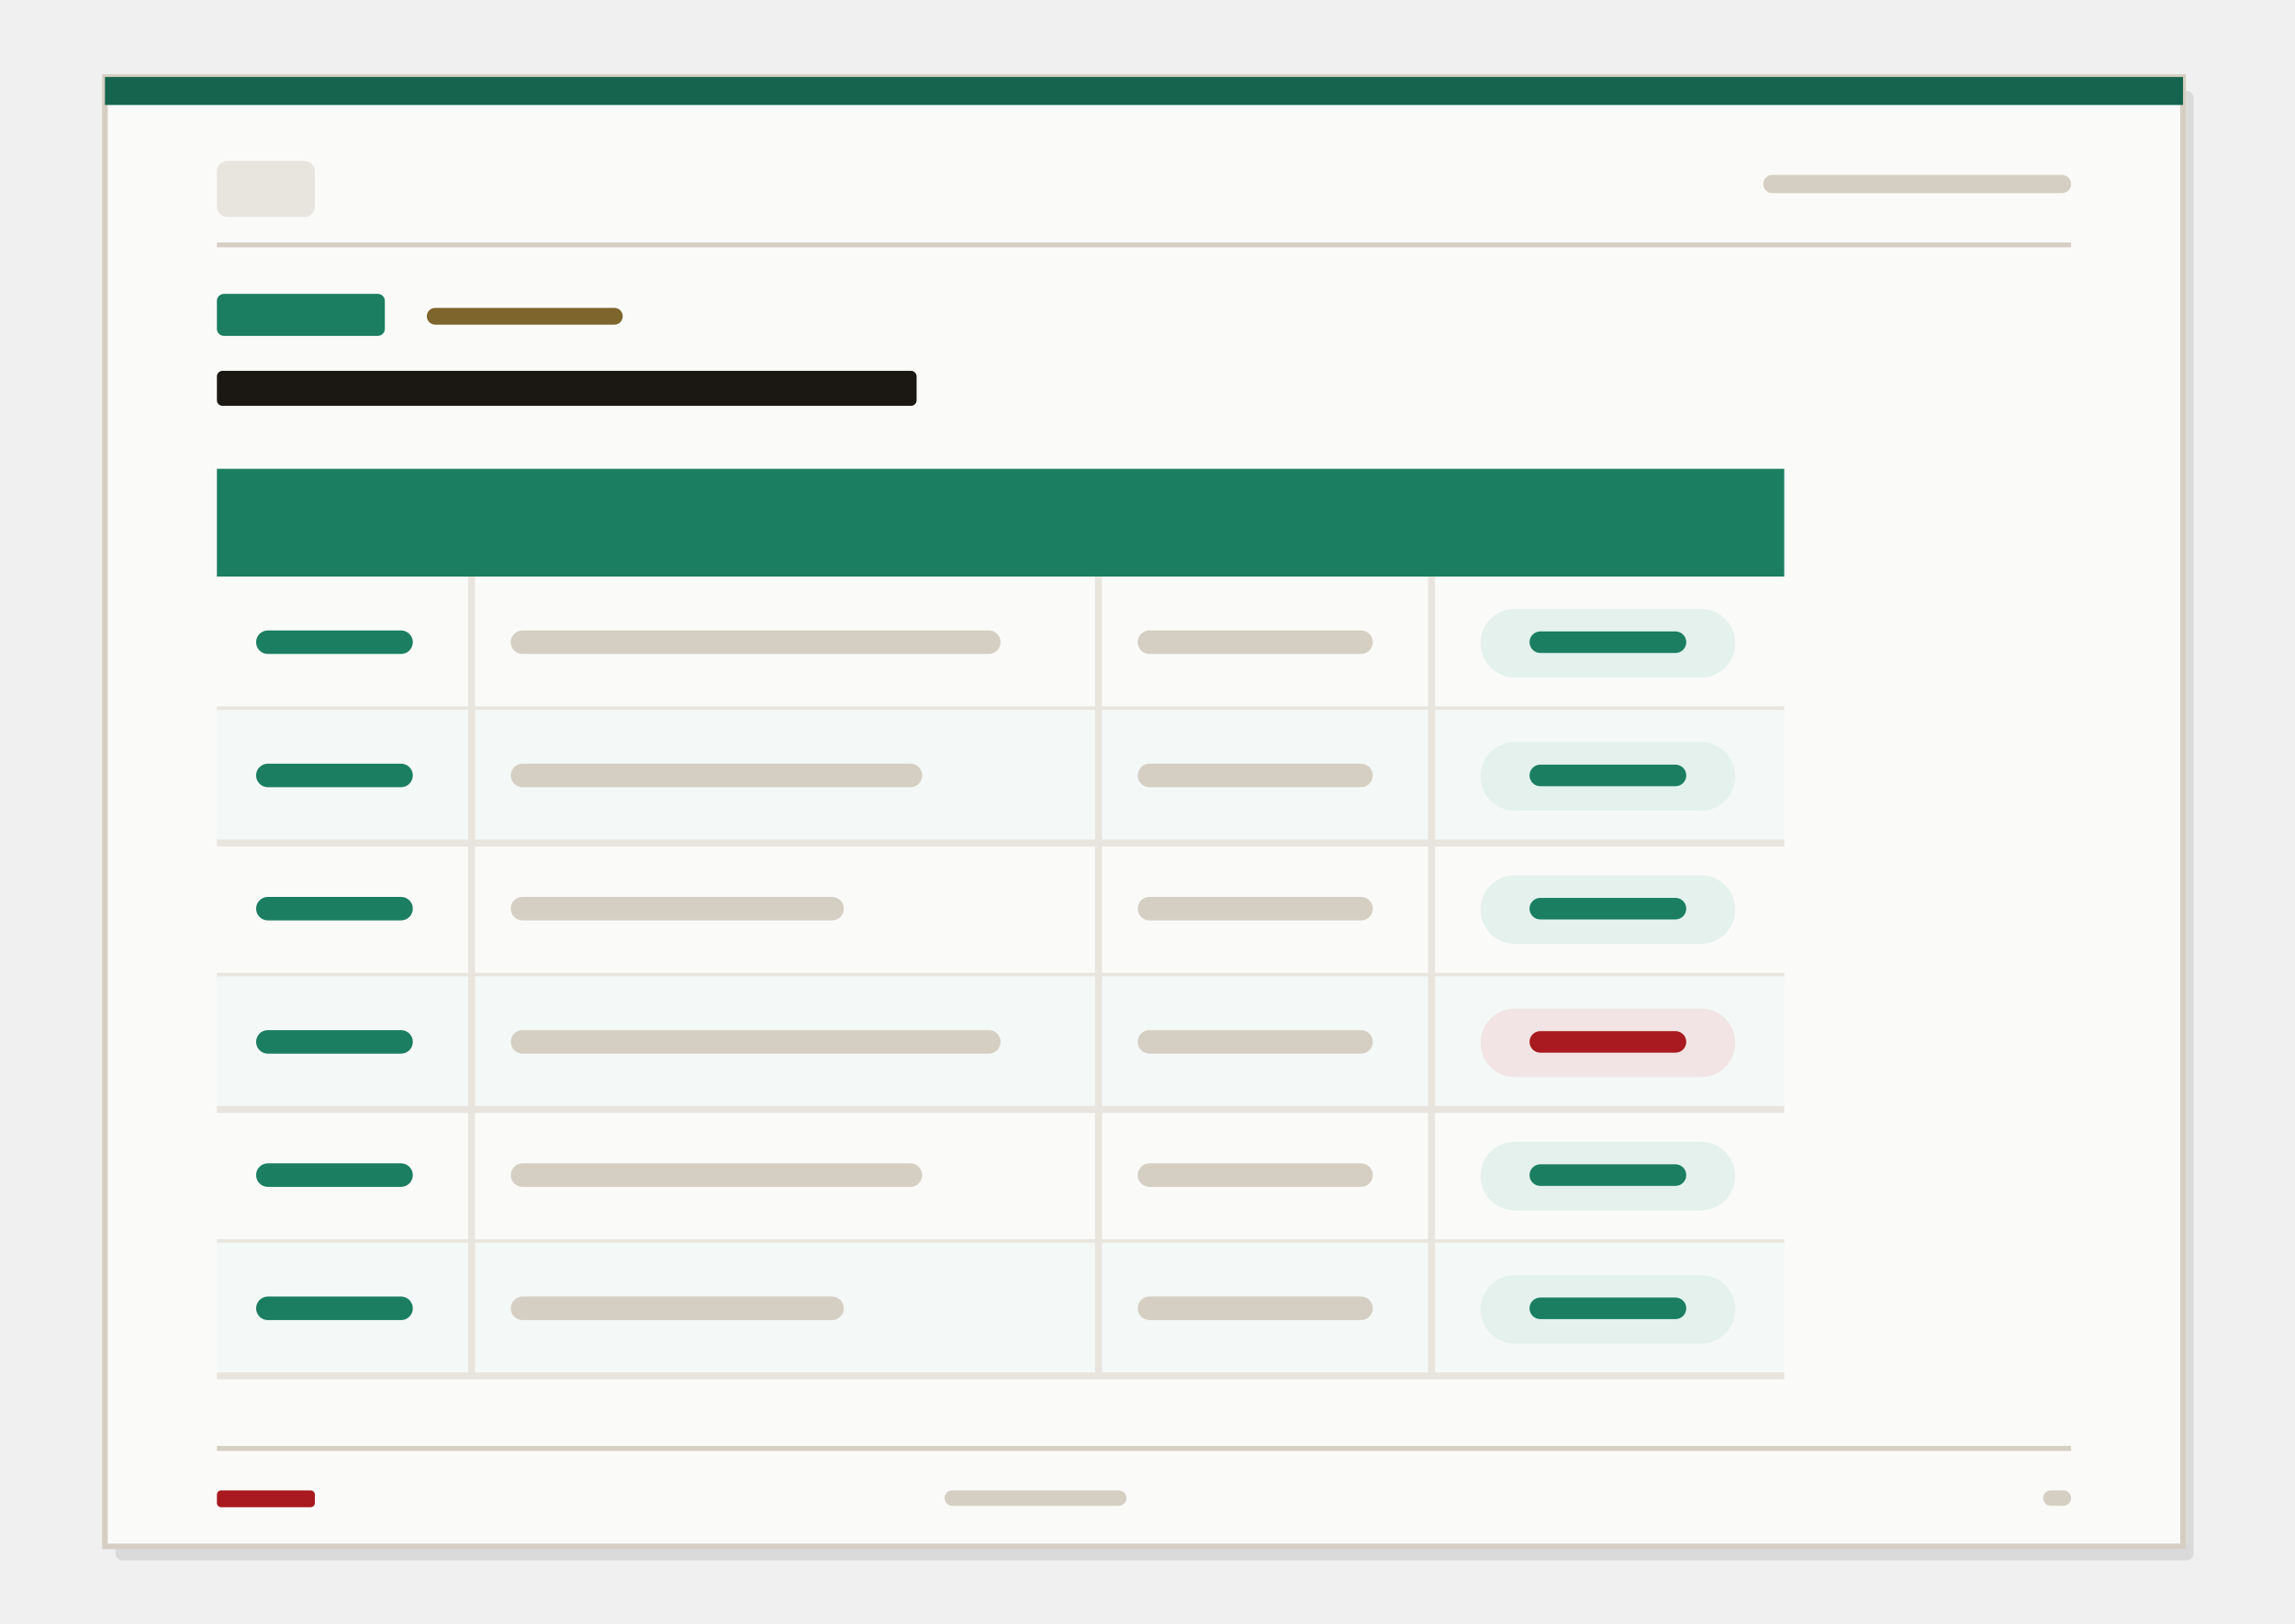
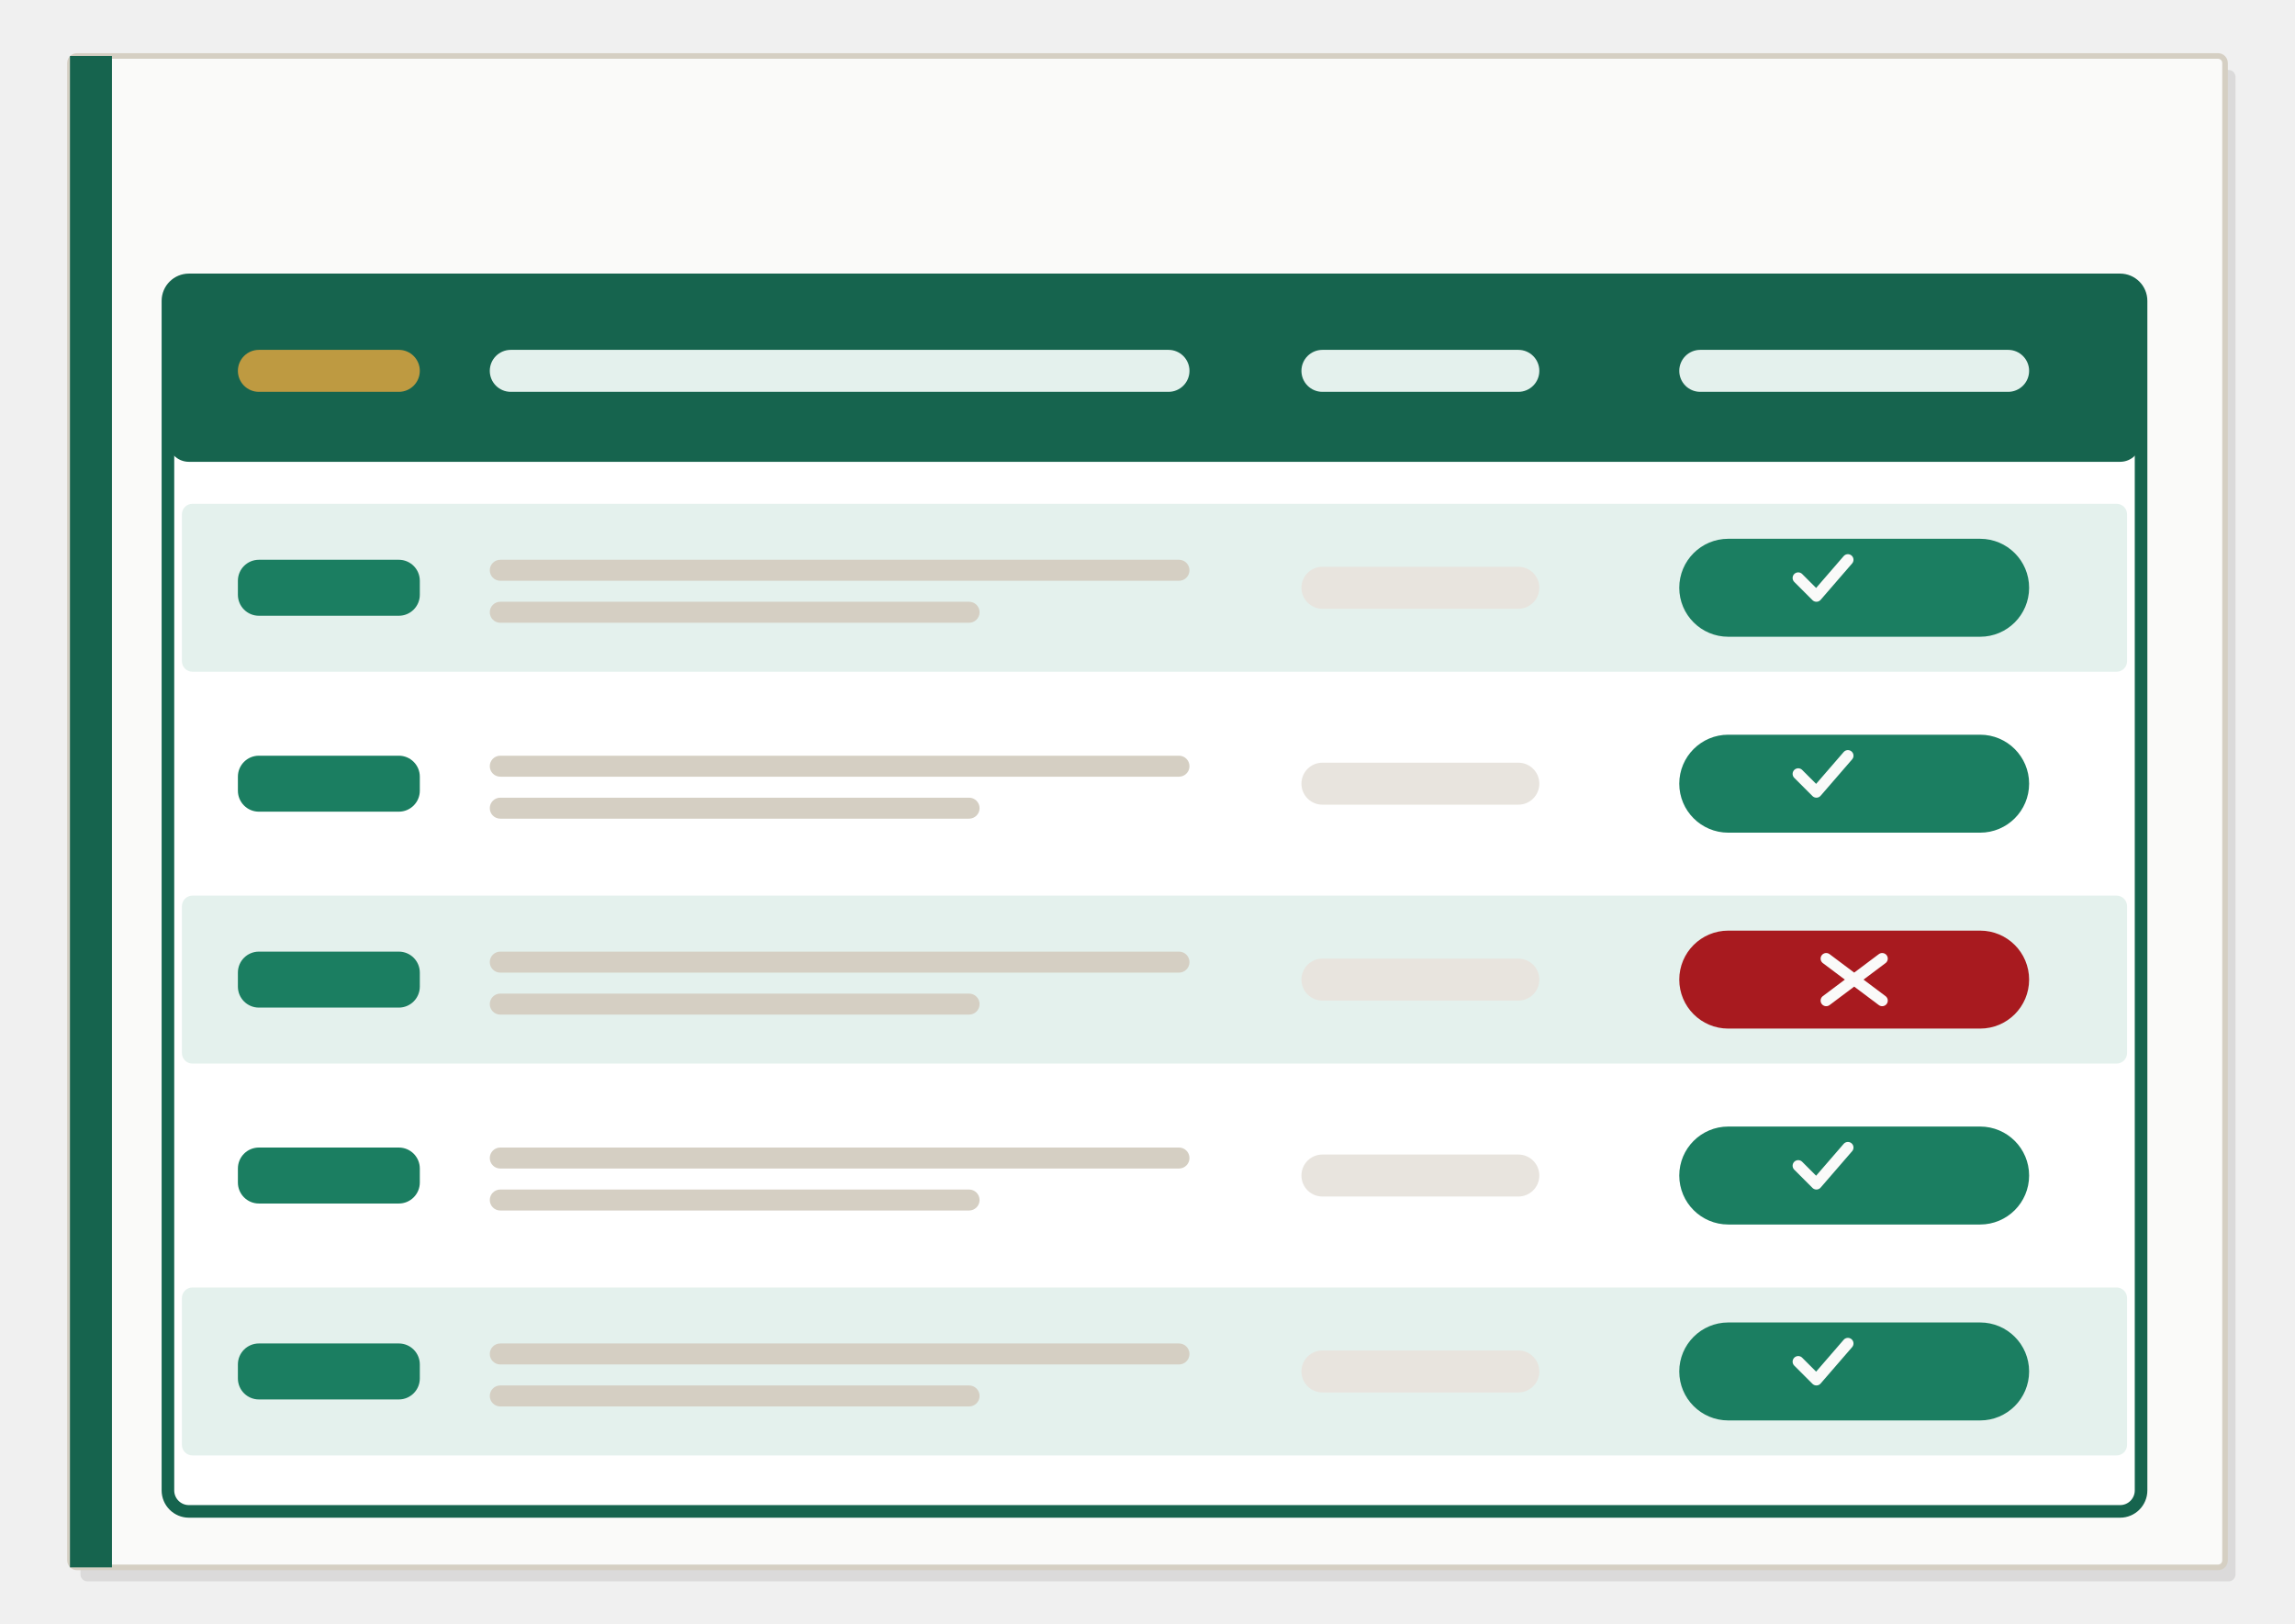
- <svg xmlns="http://www.w3.org/2000/svg" viewBox="0 0 328 232" width="328" height="232" role="img" aria-label="Test Cases sheet">
-   <rect x="16.5" y="13" width="297" height="210" fill="#1b1813" opacity=".1" rx="1" />
-   <g transform="translate(15 11)">
-     <rect x="0" y="0" width="297" height="210" fill="#fafaf9" stroke="#d5cfc3" stroke-width="0.8" />
-     <rect x="0" y="0" width="297" height="4" fill="#16644e" />
-     <rect x="16" y="12" width="14" height="8" rx="1.5" fill="#e8e4de" />
-     <rect x="237" y="14" width="44" height="2.6" rx="1.3" fill="#d5cfc3" />
-     <path d="M16 24L281 24" stroke="#d5cfc3" stroke-width="0.7" fill="none" />
-     <rect x="16" y="31" width="24" height="6" rx="1" fill="#1b7e61" />
-     <rect x="46" y="33" width="28" height="2.4" rx="1.2" fill="#7d652b" />
-     <rect x="16" y="42" width="100" height="5" rx="0.8" fill="#1b1813" />
-     <g transform="translate(16 56) scale(1.4)">
-       <rect x="0" y="0" width="160" height="11" fill="#1b7e61" />
-       <path d="M0 24.6L160 24.6" stroke="#e8e4de" stroke-width="0.7" fill="none" />
-       <rect x="4" y="16.5" width="16" height="2.4" rx="1.2" fill="#1b7e61" />
-       <rect x="30" y="16.5" width="50" height="2.4" rx="1.2" fill="#d5cfc3" />
-       <rect x="94" y="16.5" width="24" height="2.4" rx="1.2" fill="#d5cfc3" />
-       <rect x="129" y="14.3" width="26" height="7" rx="3.5" fill="#e4f1ed" />
-       <rect x="134" y="16.6" width="16" height="2.2" rx="1.1" fill="#1b7e61" />
-       <rect x="0" y="24.6" width="160" height="13.6" fill="#f4f8f7" />
-       <path d="M0 38.2L160 38.2" stroke="#e8e4de" stroke-width="0.7" fill="none" />
-       <rect x="4" y="30.1" width="16" height="2.4" rx="1.2" fill="#1b7e61" />
-       <rect x="30" y="30.1" width="42" height="2.4" rx="1.2" fill="#d5cfc3" />
-       <rect x="94" y="30.1" width="24" height="2.4" rx="1.2" fill="#d5cfc3" />
-       <rect x="129" y="27.9" width="26" height="7" rx="3.5" fill="#e4f1ed" />
-       <rect x="134" y="30.2" width="16" height="2.2" rx="1.1" fill="#1b7e61" />
-       <path d="M0 51.8L160 51.8" stroke="#e8e4de" stroke-width="0.7" fill="none" />
-       <rect x="4" y="43.7" width="16" height="2.4" rx="1.2" fill="#1b7e61" />
-       <rect x="30" y="43.7" width="34" height="2.4" rx="1.2" fill="#d5cfc3" />
-       <rect x="94" y="43.7" width="24" height="2.4" rx="1.2" fill="#d5cfc3" />
-       <rect x="129" y="41.5" width="26" height="7" rx="3.5" fill="#e4f1ed" />
-       <rect x="134" y="43.8" width="16" height="2.2" rx="1.1" fill="#1b7e61" />
-       <rect x="0" y="51.8" width="160" height="13.6" fill="#f4f8f7" />
-       <path d="M0 65.4L160 65.4" stroke="#e8e4de" stroke-width="0.7" fill="none" />
-       <rect x="4" y="57.3" width="16" height="2.4" rx="1.2" fill="#1b7e61" />
-       <rect x="30" y="57.3" width="50" height="2.4" rx="1.2" fill="#d5cfc3" />
-       <rect x="94" y="57.3" width="24" height="2.4" rx="1.2" fill="#d5cfc3" />
-       <rect x="129" y="55.1" width="26" height="7" rx="3.5" fill="#f2e4e4" />
-       <rect x="134" y="57.4" width="16" height="2.2" rx="1.1" fill="#a81a1f" />
-       <path d="M0 79L160 79" stroke="#e8e4de" stroke-width="0.7" fill="none" />
-       <rect x="4" y="70.9" width="16" height="2.4" rx="1.2" fill="#1b7e61" />
-       <rect x="30" y="70.9" width="42" height="2.4" rx="1.2" fill="#d5cfc3" />
-       <rect x="94" y="70.9" width="24" height="2.4" rx="1.2" fill="#d5cfc3" />
-       <rect x="129" y="68.7" width="26" height="7" rx="3.5" fill="#e4f1ed" />
-       <rect x="134" y="71" width="16" height="2.2" rx="1.1" fill="#1b7e61" />
-       <rect x="0" y="79" width="160" height="13.6" fill="#f4f8f7" />
-       <path d="M0 92.6L160 92.6" stroke="#e8e4de" stroke-width="0.7" fill="none" />
-       <rect x="4" y="84.5" width="16" height="2.4" rx="1.2" fill="#1b7e61" />
-       <rect x="30" y="84.5" width="34" height="2.4" rx="1.2" fill="#d5cfc3" />
-       <rect x="94" y="84.5" width="24" height="2.4" rx="1.2" fill="#d5cfc3" />
-       <rect x="129" y="82.3" width="26" height="7" rx="3.5" fill="#e4f1ed" />
-       <rect x="134" y="84.6" width="16" height="2.2" rx="1.1" fill="#1b7e61" />
-       <path d="M26 11L26 92.6" stroke="#e8e4de" stroke-width="0.7" fill="none" />
-       <path d="M90 11L90 92.6" stroke="#e8e4de" stroke-width="0.7" fill="none" />
-       <path d="M124 11L124 92.6" stroke="#e8e4de" stroke-width="0.7" fill="none" />
-     </g>
-     <path d="M16 196L281 196" stroke="#d5cfc3" stroke-width="0.7" fill="none" />
-     <rect x="16" y="202" width="14" height="2.4" rx="0.6" fill="#a81a1f" />
-     <rect x="120" y="202" width="26" height="2.2" rx="1.1" fill="#d5cfc3" />
-     <rect x="277" y="202" width="4" height="2.2" rx="1.1" fill="#d5cfc3" />
+ <svg xmlns="http://www.w3.org/2000/svg" viewBox="0 0 328 232" width="328" height="232" role="img" aria-label="Test Cases">
+   <g class="bw-a-page">
+     <rect x="11.5" y="10" width="308" height="216" rx="1" fill="#1b1813" opacity=".1" />
+     <rect x="10" y="8" width="308" height="216" rx="1" fill="#fafaf9" stroke="#d5cfc3" stroke-width="0.8" />
+     <rect x="10" y="8" width="6" height="216" rx="0" fill="#16644e" />
+   </g>
+   <g class="bw-a-sheet">
+     <rect x="24" y="40" width="282" height="176" rx="3" fill="#ffffff" stroke="#16644e" stroke-width="1.8" />
+   </g>
+   <g class="bw-a-head">
+     <rect x="24" y="40" width="282" height="26" rx="3" fill="#16644e" />
+     <rect x="34" y="50" width="26" height="6" rx="3" fill="#be9a41" />
+     <rect x="70" y="50" width="100" height="6" rx="3" fill="#e4f1ed" />
+     <rect x="186" y="50" width="34" height="6" rx="3" fill="#e4f1ed" />
+     <rect x="240" y="50" width="50" height="6" rx="3" fill="#e4f1ed" />
+   </g>
+   <g class="bw-a-row">
+     <rect x="26" y="72" width="278" height="24" rx="1.5" fill="#e4f1ed" />
+     <rect x="34" y="80" width="26" height="8" rx="3" fill="#1b7e61" />
+     <rect x="70" y="80" width="100" height="3" rx="1.5" fill="#d5cfc3" />
+     <rect x="70" y="86" width="70" height="3" rx="1.5" fill="#d5cfc3" />
+     <rect x="186" y="81" width="34" height="6" rx="3" fill="#e8e4de" />
+   </g>
+   <g class="bw-a-row">
+     <rect x="26" y="100" width="278" height="24" rx="1.5" fill="#ffffff" />
+     <rect x="34" y="108" width="26" height="8" rx="3" fill="#1b7e61" />
+     <rect x="70" y="108" width="100" height="3" rx="1.5" fill="#d5cfc3" />
+     <rect x="70" y="114" width="70" height="3" rx="1.5" fill="#d5cfc3" />
+     <rect x="186" y="109" width="34" height="6" rx="3" fill="#e8e4de" />
+   </g>
+   <g class="bw-a-row">
+     <rect x="26" y="128" width="278" height="24" rx="1.5" fill="#e4f1ed" />
+     <rect x="34" y="136" width="26" height="8" rx="3" fill="#1b7e61" />
+     <rect x="70" y="136" width="100" height="3" rx="1.5" fill="#d5cfc3" />
+     <rect x="70" y="142" width="70" height="3" rx="1.5" fill="#d5cfc3" />
+     <rect x="186" y="137" width="34" height="6" rx="3" fill="#e8e4de" />
+   </g>
+   <g class="bw-a-row">
+     <rect x="26" y="156" width="278" height="24" rx="1.5" fill="#ffffff" />
+     <rect x="34" y="164" width="26" height="8" rx="3" fill="#1b7e61" />
+     <rect x="70" y="164" width="100" height="3" rx="1.5" fill="#d5cfc3" />
+     <rect x="70" y="170" width="70" height="3" rx="1.5" fill="#d5cfc3" />
+     <rect x="186" y="165" width="34" height="6" rx="3" fill="#e8e4de" />
+   </g>
+   <g class="bw-a-row">
+     <rect x="26" y="184" width="278" height="24" rx="1.5" fill="#e4f1ed" />
+     <rect x="34" y="192" width="26" height="8" rx="3" fill="#1b7e61" />
+     <rect x="70" y="192" width="100" height="3" rx="1.5" fill="#d5cfc3" />
+     <rect x="70" y="198" width="70" height="3" rx="1.5" fill="#d5cfc3" />
+     <rect x="186" y="193" width="34" height="6" rx="3" fill="#e8e4de" />
+   </g>
+   <g class="bw-a-node">
+     <rect x="240" y="77" width="50" height="14" rx="7" fill="#1b7e61" />
+     <path d="M257 82.6L259.6 85.2L264.1 80" stroke="#fafaf9" stroke-width="1.6" fill="none" stroke-linecap="round" stroke-linejoin="round" />
+   </g>
+   <g class="bw-a-node">
+     <rect x="240" y="105" width="50" height="14" rx="7" fill="#1b7e61" />
+     <path d="M257 110.6L259.6 113.2L264.1 108" stroke="#fafaf9" stroke-width="1.6" fill="none" stroke-linecap="round" stroke-linejoin="round" />
+   </g>
+   <g class="bw-a-node">
+     <rect x="240" y="161" width="50" height="14" rx="7" fill="#1b7e61" />
+     <path d="M257 166.6L259.6 169.2L264.1 164" stroke="#fafaf9" stroke-width="1.6" fill="none" stroke-linecap="round" stroke-linejoin="round" />
+   </g>
+   <g class="bw-a-node">
+     <rect x="240" y="189" width="50" height="14" rx="7" fill="#1b7e61" />
+     <path d="M257 194.6L259.6 197.2L264.1 192" stroke="#fafaf9" stroke-width="1.6" fill="none" stroke-linecap="round" stroke-linejoin="round" />
+   </g>
+   <g class="bw-a-mark">
+     <rect x="240" y="133" width="50" height="14" rx="7" fill="#a81a1f" />
+     <path d="M261 137L269 143M269 137L261 143" stroke="#fafaf9" stroke-width="1.6" fill="none" stroke-linecap="round" stroke-linejoin="round" />
  </g>
</svg>
